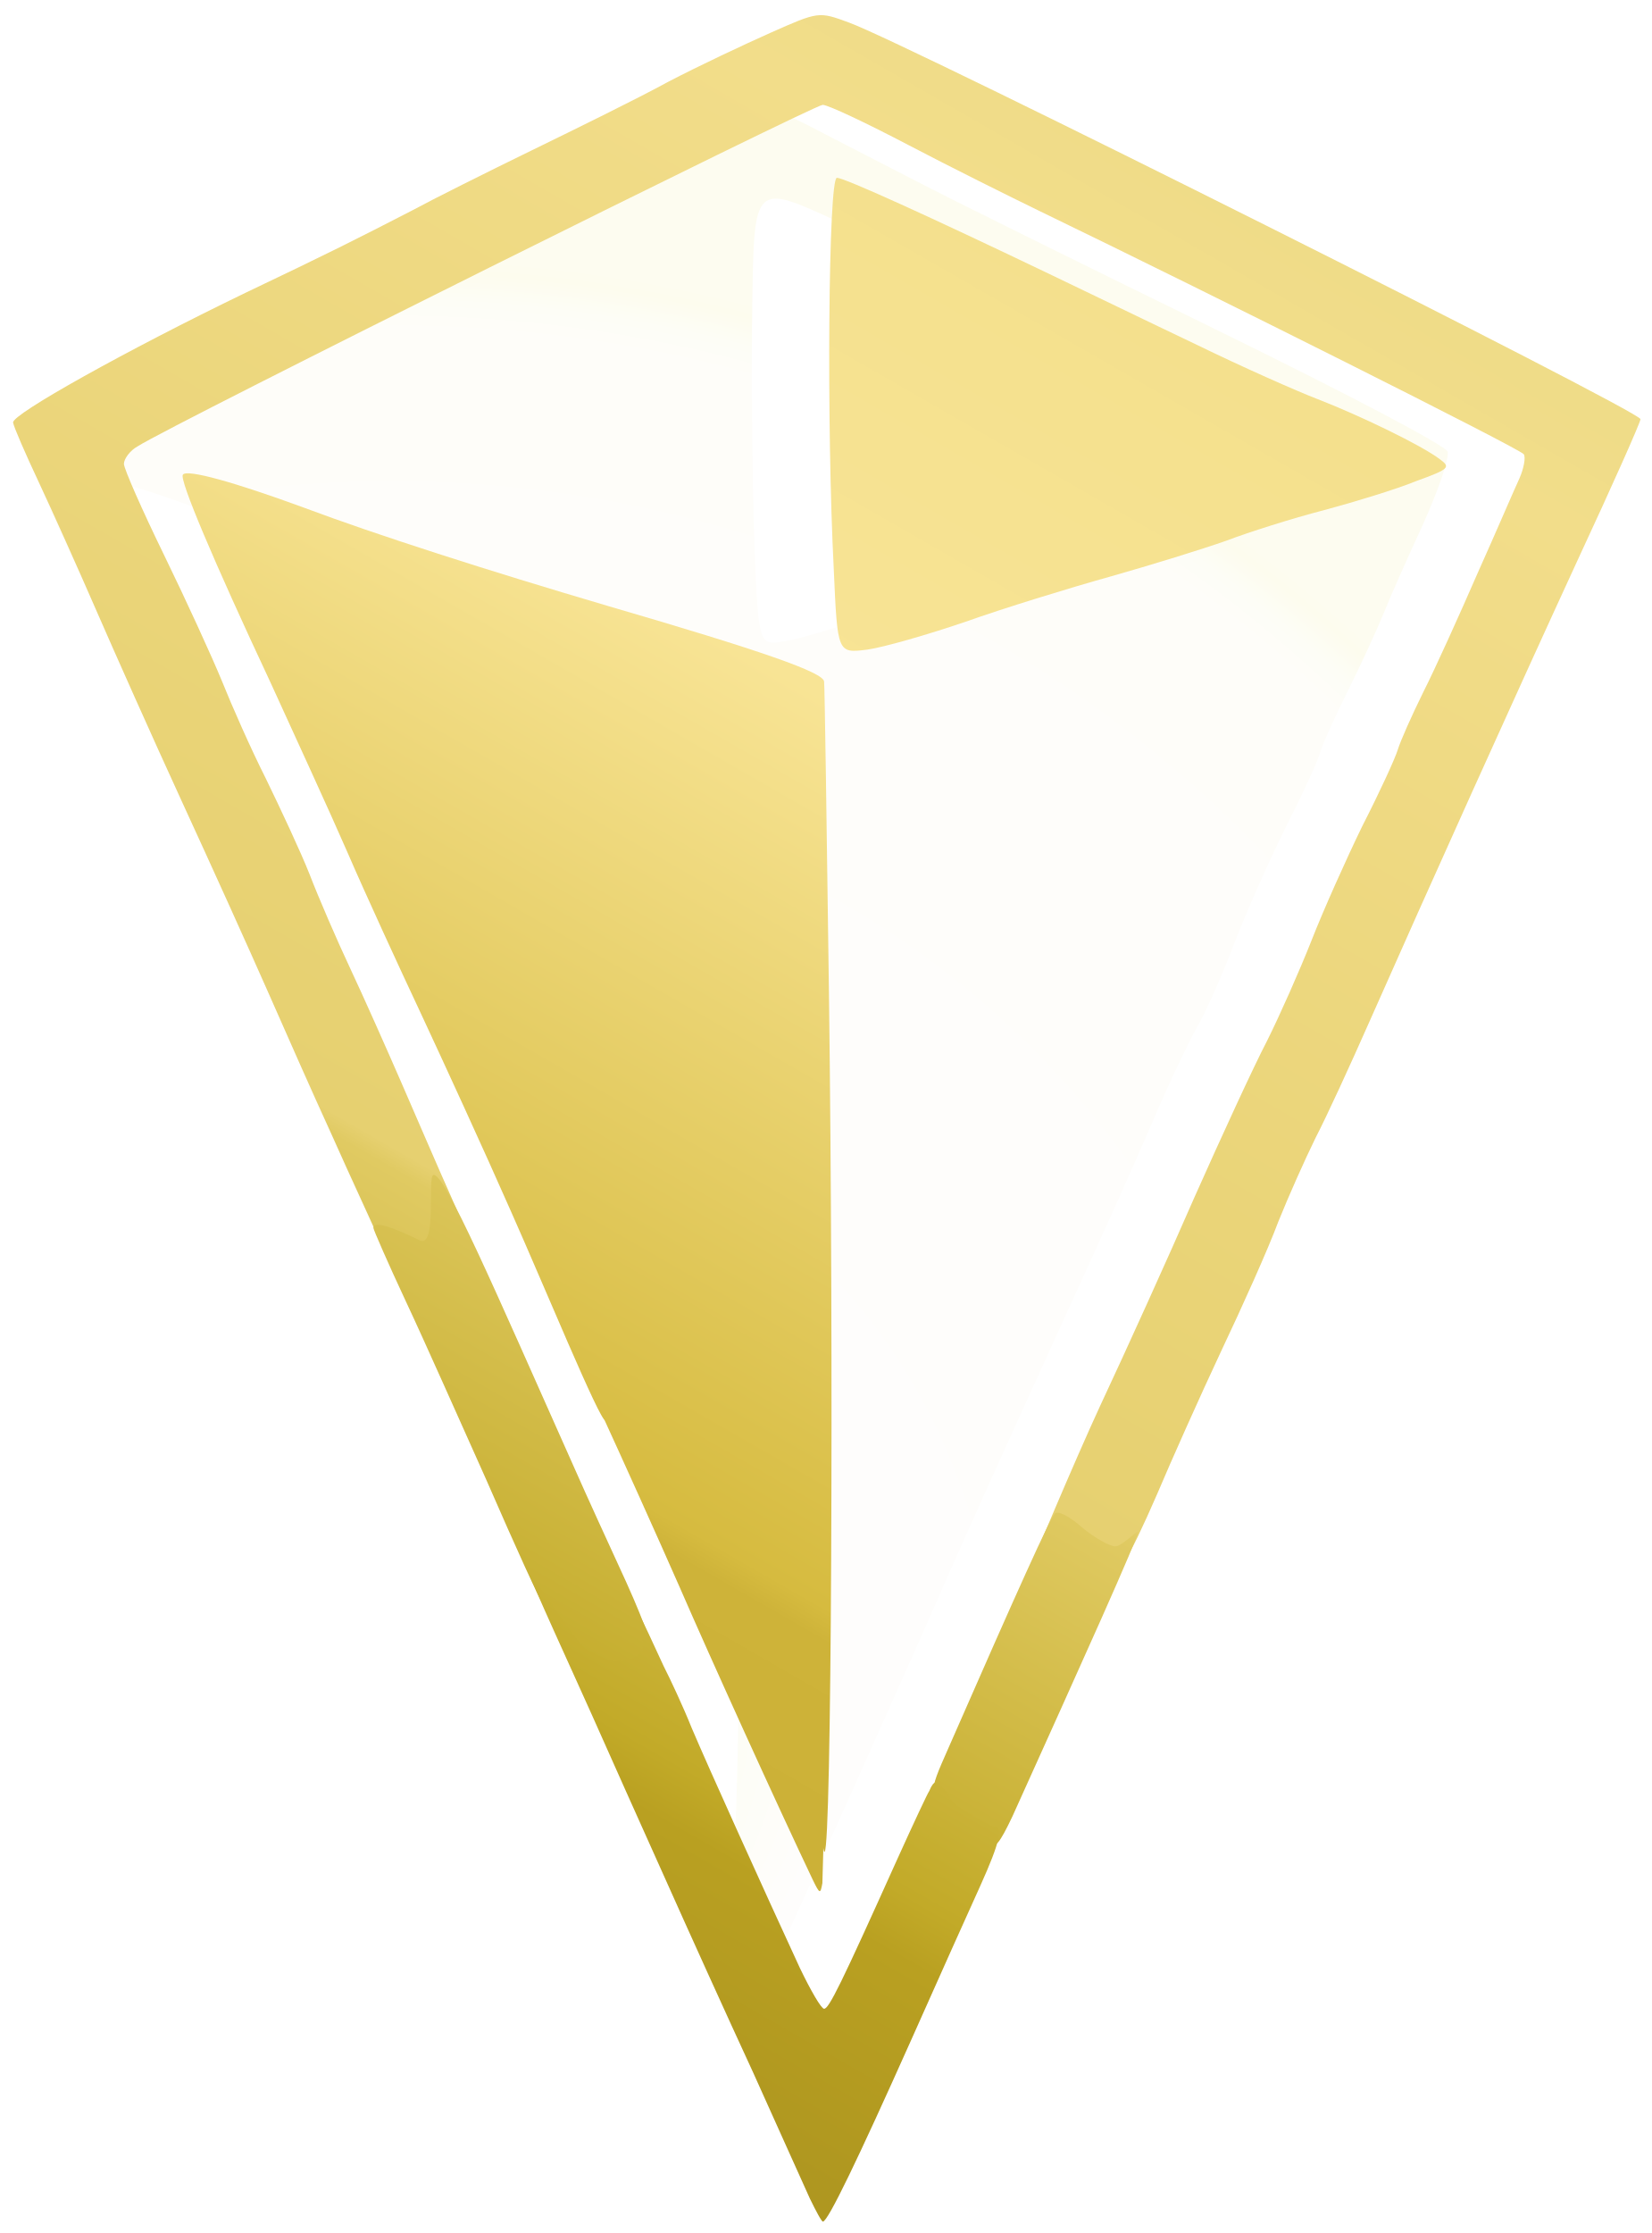
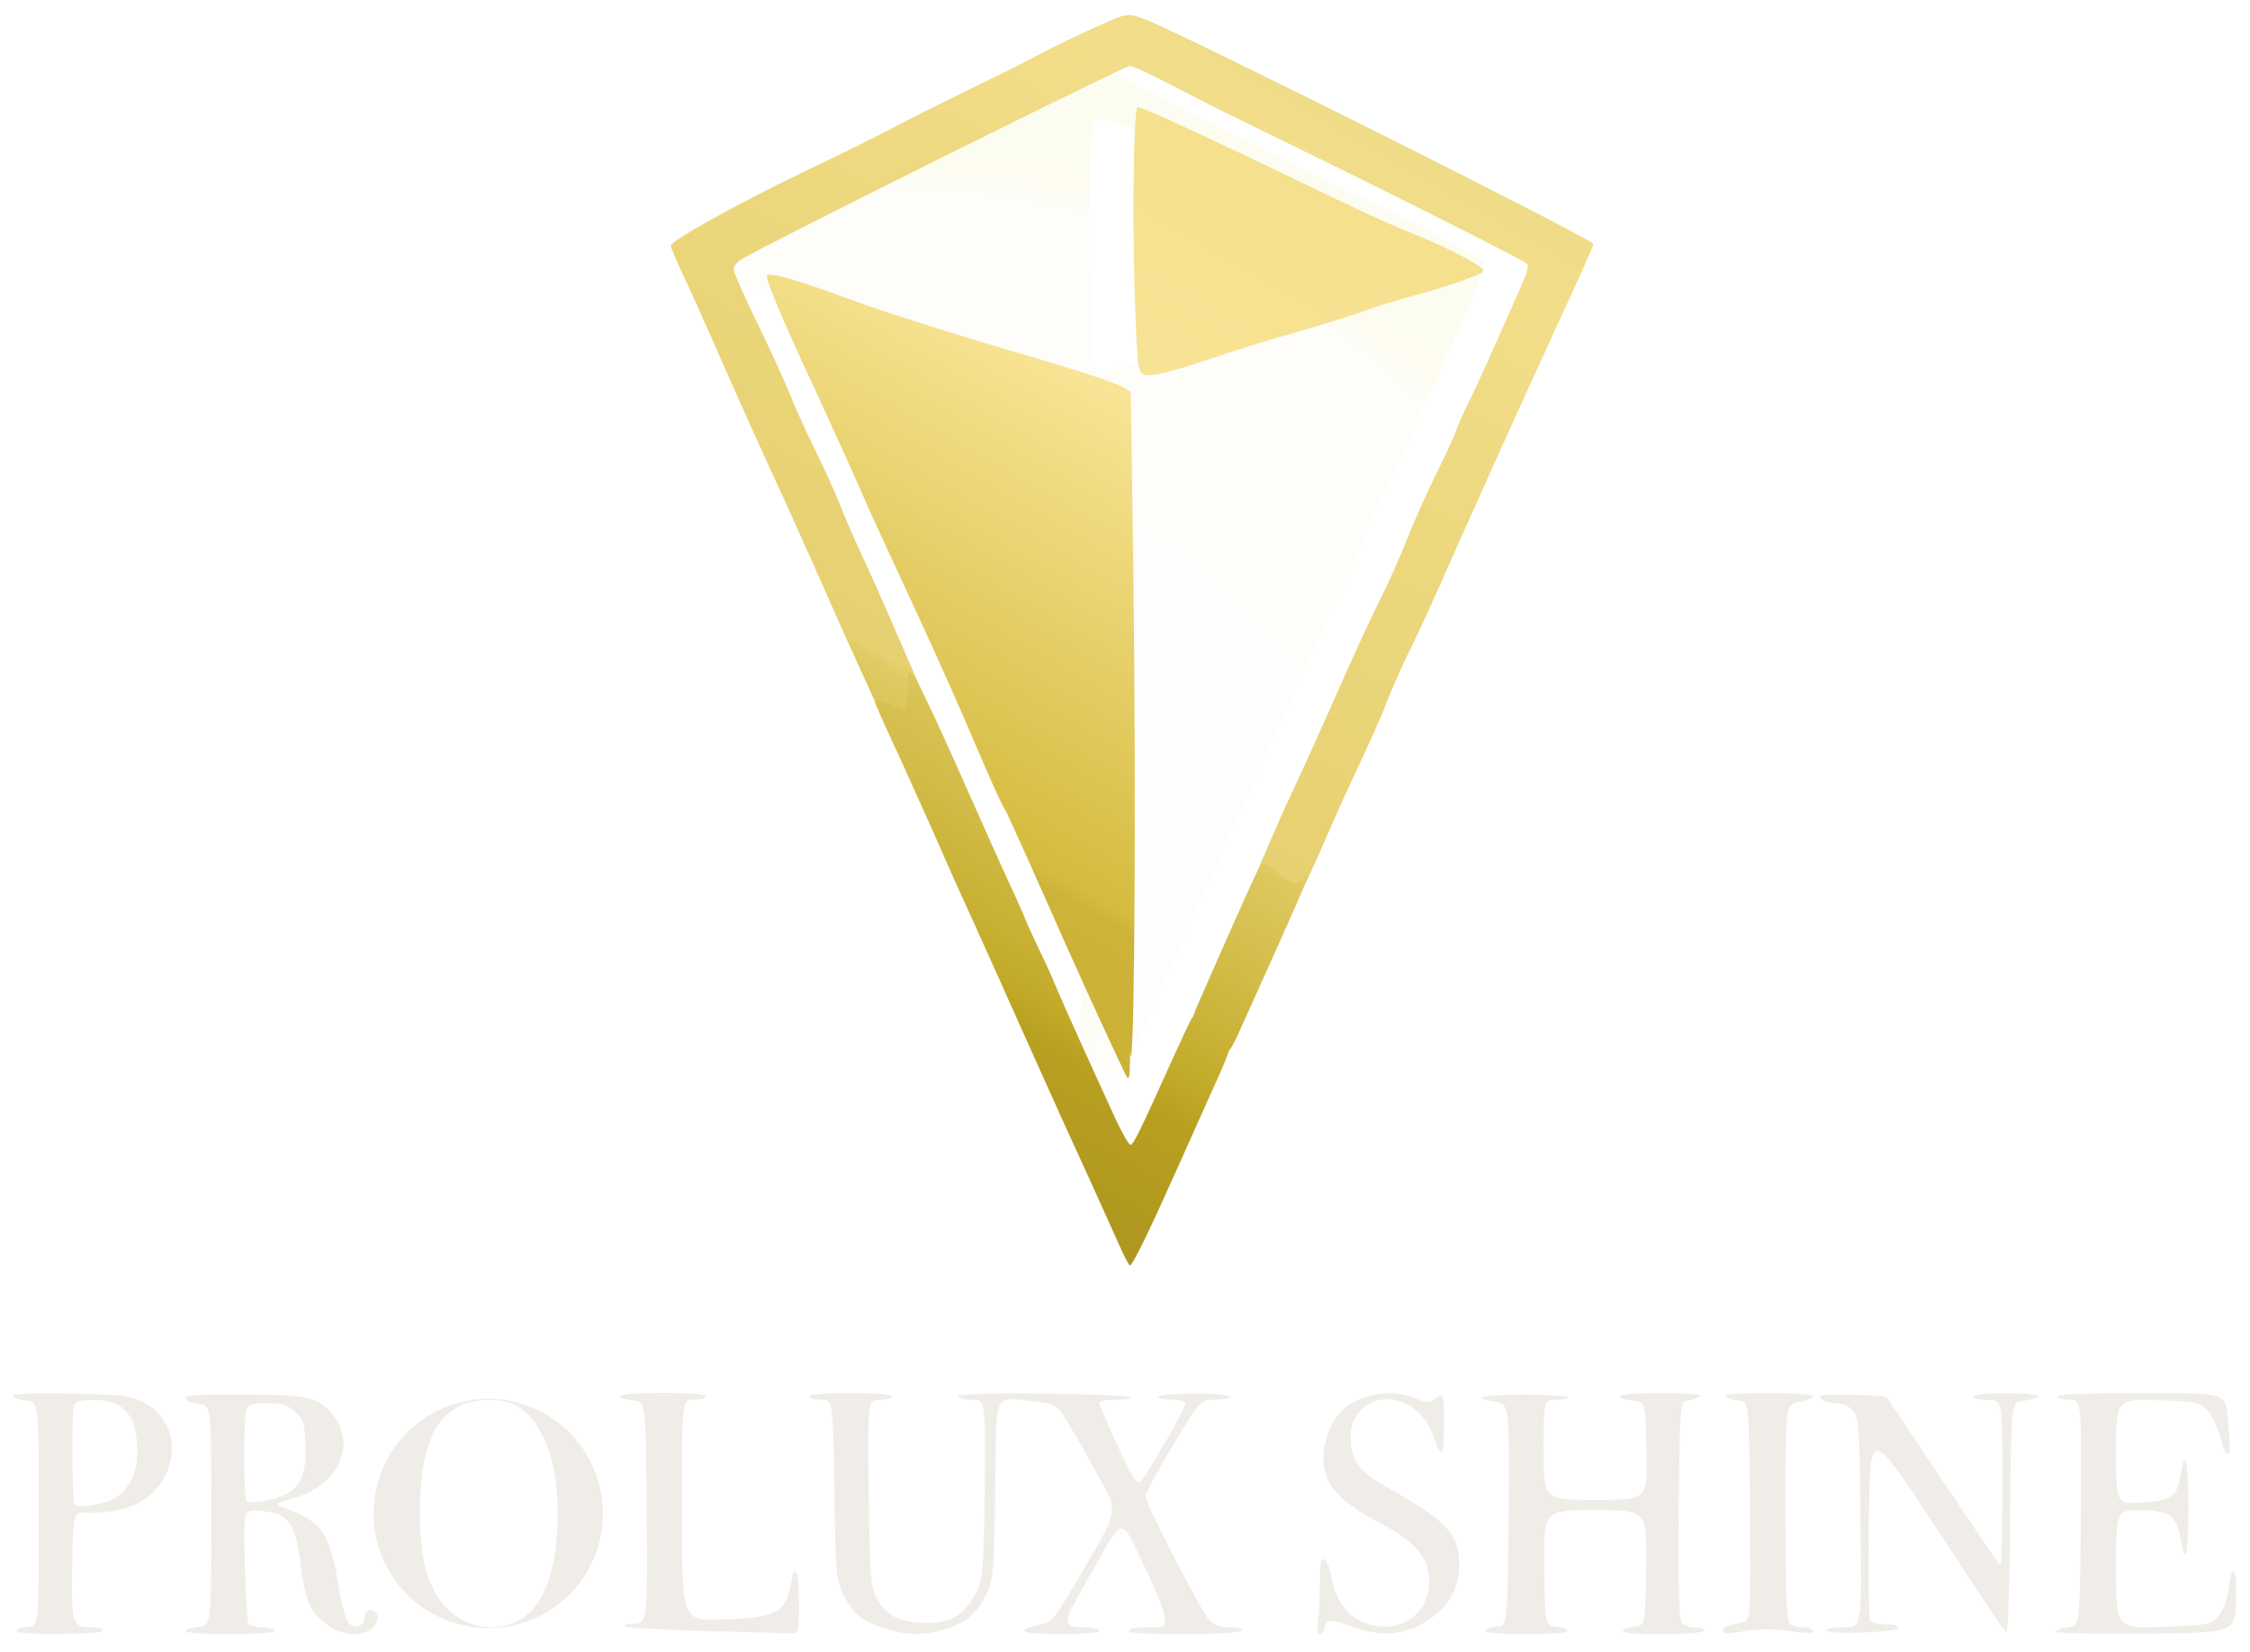
- <svg xmlns="http://www.w3.org/2000/svg" version="1.0" id="Layer_1" viewBox="406.9 29.4 579.9 783.7" xml:space="preserve">
+ <svg xmlns="http://www.w3.org/2000/svg" version="1.0" id="Layer_1" viewBox="-3.8 25.4 1393.1 1022.9" xml:space="preserve">
  <style type="text/css">
	.st0{fill:#FDFCF7;}
	.st1{fill:url(#SVGID_1_);}
	.st2{fill:url(#SVGID_00000072260000359841316440000000086335074002552501_);}
	.st3{fill:url(#SVGID_00000177464621674592823920000013019901056619517848_);}
	.st4{fill:url(#SVGID_00000176750437426105328110000017052752061297467815_);}
	.st5{fill:url(#SVGID_00000059286127925121226550000010734834657263999618_);}
	.st6{fill:url(#SVGID_00000121981984631105539330000004903329516952889766_);}
	.st7{fill:url(#SVGID_00000096030669529274879800000010459660984157003661_);}
	.st8{fill:url(#SVGID_00000042723313704451974960000001973108109769107073_);}
- 	.st9{fill:#1C1C1B;}
+ 	.st9{fill:#F0EDE8;}
</style>
  <g>
    <radialGradient id="SVGID_1_" cx="208.922" cy="813.67" r="180.92" gradientTransform="matrix(2.8346 0 0 -2.8346 -47.7008 2928.598)" gradientUnits="userSpaceOnUse">
      <stop offset="0.12" style="stop-color:#FDFCE6" />
      <stop offset="0.22" style="stop-color:#FCFAE7" />
      <stop offset="0.23" style="stop-color:#FDFDF5" />
      <stop offset="0.31" style="stop-color:#FEFDFC" />
      <stop offset="0.93" style="stop-color:#FEFDF9" />
      <stop offset="0.95" style="stop-color:#FDFDF6" />
      <stop offset="0.97" style="stop-color:#FDFCEE" />
      <stop offset="0.98" style="stop-color:#FDFCF0" />
      <stop offset="1" style="stop-color:#FDFCF0" />
    </radialGradient>
    <path class="st1" d="M656,721.9c-12.6-26.9-34.6-75.8-34.6-76.4s-8.3-19-18.4-41c-10-22-21.6-47.4-25.4-56.1   c-3.8-8.8-14.7-32.9-24.1-53.4c-9.4-20.5-21.3-47-26.7-58.7c-5.3-11.7-11.7-26-14.1-32c-2.1-5.8-8.3-19.9-13.7-31   S487,346.4,483.8,338c-3.2-8.1-10.2-23.3-15.4-33.7c-5.1-10.2-12-25.6-15.4-34.2c-3.4-8.3-12.6-28.4-20.3-44.2   c-7.7-15.8-14.1-31.2-14.1-34.2c0-3.2,1.9-6.6,4.9-8.3c15.6-10,238-119.8,242.3-119.8c3,0,14.1,4.5,24.8,9.8   c10.7,5.6,28.2,14.5,38.6,19.9c10.7,5.6,56.4,28.2,101.8,50.4c51.9,25.4,83.3,42.1,84.1,44.2c0.6,2.3-3,12.8-8.5,25.2   c-5.3,11.5-11.7,25.8-13.9,31.4c-2.3,5.6-7.9,17.9-12.6,27.3c-4.7,9.4-9.2,19.4-10,22.4c-0.9,3-6.4,14.9-12.4,26.7   c-5.8,11.7-13.9,30.1-17.9,40.6c-4.1,10.7-10,24.1-13.5,29.9c-3.2,6-9.8,19.9-14.5,31c-4.7,11.1-17.9,40.6-29.2,65.1   c-11.3,24.8-29.7,65.1-40.6,89.7c-20.7,47.2-53.6,120.2-64.9,144.7c-4.7,9.8-7.9,14.3-10.5,14.3C663.9,736.2,660.7,731.7,656,721.9   L656,721.9z M666.7,581c0.2-51.4,0-140-0.9-197s-1.7-106.1-1.7-109.1c0-7.7-6.8-10.5-75.8-30.7c-42.7-12.6-81.1-25-108.9-35.2   c-20.9-7.9-35.2-12-35.2-10c0,2.1,13.2,32.2,29.9,67.7c9.6,20.5,22.2,48.5,28.2,61.9c6,13.5,17.1,38,24.8,54.4   c15.2,32.4,52.5,115.1,86.7,192.1c43.1,96.9,48.9,108.7,50.6,104C665.4,676.4,666.3,632.4,666.7,581L666.7,581z M715.2,244.7   c13.2-4.7,33.1-10.9,43.8-13.7c10.7-3,32.4-9.4,48.2-14.7c15.8-5.1,38.6-12.4,50.8-16c12.4-3.6,21.3-7.5,20.7-8.8   c-1.9-2.8-24.8-14.3-41-20.3c-12-4.5-41.8-18.4-89.2-41.6c-9.4-4.5-30.5-14.5-47-22.2c-29.9-13.9-29.9-13.9-30.5,28.4   c-0.4,23.1,0,59.6,0.6,81.1c1.5,39.1,1.5,39.1,10.5,37.6C686.8,253.9,701.7,249.4,715.2,244.7z" />
  </g>
  <g>
    <linearGradient id="SVGID_00000021832643268624641600000004012229103790398896_" gradientUnits="userSpaceOnUse" x1="195.979" y1="832.167" x2="287.846" y2="992.145" gradientTransform="matrix(2.8346 0 0 -2.8346 -47.7008 2928.598)">
      <stop offset="0" style="stop-color:#CCB137" />
      <stop offset="0.12" style="stop-color:#CEB339" />
      <stop offset="0.14" style="stop-color:#D6BB3F" />
      <stop offset="0.67" style="stop-color:#F8E495" />
      <stop offset="1" style="stop-color:#F4E08D" />
    </linearGradient>
    <path style="fill:url(#SVGID_00000021832643268624641600000004012229103790398896_);" d="M693.4,593c-0.6-48.5-1.9-89.7-2.8-91.8   c-0.6-1.9-4.5-4.7-8.1-6.2c-3.8-1.5-8.3-3.8-10.2-5.6c-1.7-1.5-7.7-4.1-13.2-5.8c-8.8-2.6-10.7-2.6-17.9,0.9   c-4.5,1.9-13.5,4.7-19.9,6c-6.4,1.1-0.4,37-1.9,37.4c-1.9,0.4-21.6-47.5-33.1-73.3c-9.6-21.8-23.9-52.9-31.6-69.4   c-7.7-16.4-19.4-41.8-25.8-56.6c-6.4-14.7-18.8-41.6-27.1-59.8c-20.1-42.9-32-71.1-30.7-72.8c1.3-2.1,18.6,2.8,42.3,11.5   c25.6,9.6,64.9,22.2,107,34.6c54.2,15.8,75.6,23.3,75.8,26.5c0.2,0.6,0.9,49.7,1.7,109.1c1.7,129.8,0.9,299.3-1.5,301.6   C695.1,680.6,693.8,641.5,693.4,593L693.4,593z" />
    <linearGradient id="SVGID_00000152261062763622292340000016212470713755007381_" gradientUnits="userSpaceOnUse" x1="172.187" y1="798.064" x2="293.625" y2="1009.107" gradientTransform="matrix(2.8346 0 0 -2.8346 -47.7008 2928.598)">
      <stop offset="0" style="stop-color:#AF9720" />
      <stop offset="0.12" style="stop-color:#B9A021" />
      <stop offset="0.15" style="stop-color:#C2AA28" />
      <stop offset="0.36" style="stop-color:#E0CA62" />
      <stop offset="0.37" style="stop-color:#E6D070" />
      <stop offset="0.94" style="stop-color:#F2DD8A" />
      <stop offset="1" style="stop-color:#EFDC88" />
    </linearGradient>
    <path style="fill:url(#SVGID_00000152261062763622292340000016212470713755007381_);" d="M795.4,574c-6-1.7-27.8,11.5-27.8,8.3   c0-0.9,16.7-40.5,25.6-59.7c9-19.2,23.9-52.1,33.1-73.2c9.4-21.1,20.7-45.7,25.4-54.7c4.5-9,11.5-24.8,15.6-35.2   c4.1-10.5,12.2-28.6,17.9-40.3c6-11.7,11.5-23.7,12.4-26.7c0.9-3,4.9-12,9-20.3c4.1-8.1,12.6-26.9,19-41.6   c6.6-14.7,13-29.7,14.7-33.3c1.5-3.4,2.3-7.5,1.5-8.5c-1.3-1.9-109.5-56.1-170.1-85.4c-10.5-5.1-31.2-15.4-45.9-23.1   c-14.7-7.7-28.2-14.1-30.1-14.1c-3,0-228.8,112.3-240.4,119.8c-2.8,1.5-4.9,4.5-4.9,6.2c0,1.7,6.4,16.2,14.1,32   c7.7,15.8,16.9,35.9,20.3,44.2c3.4,8.5,10.2,23.9,15.4,34.2c5.1,10.5,12.2,25.6,15.4,33.7c3.2,8.3,9.6,23.1,14.3,33.1   c4.7,10,12.6,27.8,17.7,39.5c5.1,11.7,13,30.1,17.7,40.6c4.7,10.7,8.1,19.9,7.5,20.9c-3,4.9-27,9.6-29.1,2.4   c-0.6-2.1-14.7-32.3-20.6-45.7c-6.2-13.5-16.2-36.1-22.4-50.2S481,333,470.7,310.6c-10.2-22.2-23.7-52.5-30.1-67.2   c-6.4-14.7-15.4-34.8-20.1-44.8c-4.7-10-8.8-19.4-9-20.9c-0.6-2.8,39.9-25.4,81.5-45.5c29.2-13.9,39.3-19,58.7-29   c7-3.8,25.8-13.2,41.6-20.9s37.6-18.4,48-24.1c10.7-5.6,26.9-13.2,36.1-17.3c16.9-7.5,16.9-7.5,27.5-3.6   c20.3,7.3,277.9,136.4,277.9,139.2c0,1.1-9.8,23.1-21.8,48.9c-22.8,49.5-52.7,115.9-73.2,162.2c-6.8,15.4-15.2,33.7-19,41   c-3.6,7.3-9.6,20.7-13.2,29.7c-3.4,9.2-12.6,29.7-20.1,45.5c-7.5,16-17.5,38.4-22.4,50c-4.9,11.3-9.6,21.1-10.5,21.6   C802.2,575.5,798.8,575.1,795.4,574L795.4,574z" />
    <linearGradient id="SVGID_00000042714456875572440150000016255511722506972820_" gradientUnits="userSpaceOnUse" x1="210.411" y1="823.88" x2="302.278" y2="983.857" gradientTransform="matrix(2.8346 0 0 -2.8346 -47.7008 2928.598)">
      <stop offset="0" style="stop-color:#CCB137" />
      <stop offset="0.12" style="stop-color:#CEB339" />
      <stop offset="0.14" style="stop-color:#D6BB3F" />
      <stop offset="0.67" style="stop-color:#F8E495" />
      <stop offset="1" style="stop-color:#F4E08D" />
    </linearGradient>
    <path style="fill:url(#SVGID_00000042714456875572440150000016255511722506972820_);" d="M699.6,229.3   c-2.6-50.6-1.9-137.5,1.1-137.5c2.6,0,32.7,13.7,73.2,33.1c13,6.2,36.7,17.7,52.9,25.4c16.2,7.9,35.4,16.4,42.7,19.2   c14.5,5.6,36.5,16.2,42.9,21.1c3.8,2.8,3.4,3.4-8.5,7.7c-6.8,2.8-21.6,7.3-32.4,10.2c-10.9,2.8-26.3,7.7-34.2,10.7   c-7.9,2.8-26.3,8.5-40.8,12.6c-14.7,4.1-37.4,11.1-50.6,15.8c-13.2,4.5-28.8,9-34.6,9.8C700.9,258.7,700.9,258.7,699.6,229.3   L699.6,229.3z" />
  </g>
  <g>
    <linearGradient id="SVGID_00000108279012768970991410000003325413055293422744_" gradientUnits="userSpaceOnUse" x1="237.155" y1="808.521" x2="329.023" y2="968.499" gradientTransform="matrix(2.8346 0 0 -2.8346 -47.7008 2928.598)">
      <stop offset="0" style="stop-color:#CCB137" />
      <stop offset="0.12" style="stop-color:#CEB339" />
      <stop offset="0.14" style="stop-color:#D6BB3F" />
      <stop offset="0.67" style="stop-color:#F8E495" />
      <stop offset="1" style="stop-color:#F4E08D" />
    </linearGradient>
    <path style="fill:url(#SVGID_00000108279012768970991410000003325413055293422744_);" d="M692.3,689.3   c-12.6-26.5-35.7-77.3-47-103.3c-7.7-17.5-20.1-45-27.5-61.1c-7.5-16-13.7-30.1-13.7-31.4c0-2.1,15.8-6.8,22.6-6.8   c2.1,0,7.9-1.9,12.8-4.5c8.8-4.1,9.6-4.1,20.9-0.9c6.6,1.9,12.4,4.5,13.2,5.6c0.6,1.1,4.9,3.6,9.4,5.3c4.5,1.9,9,4.9,9.6,6.8   c1.7,3.8,4.9,139.9,3,191.3C694.9,694.2,694.7,694.2,692.3,689.3L692.3,689.3z" />
    <linearGradient id="SVGID_00000100347240542153133020000004558923683833560726_" gradientUnits="userSpaceOnUse" x1="252.413" y1="754.063" x2="379.163" y2="974.337" gradientTransform="matrix(2.8346 0 0 -2.8346 -47.7008 2928.598)">
      <stop offset="0" style="stop-color:#AF9720" />
      <stop offset="0.12" style="stop-color:#B9A021" />
      <stop offset="0.15" style="stop-color:#C2AA28" />
      <stop offset="0.36" style="stop-color:#E0CA62" />
      <stop offset="0.37" style="stop-color:#E6D070" />
      <stop offset="0.94" style="stop-color:#F2DD8A" />
      <stop offset="1" style="stop-color:#EFDC88" />
    </linearGradient>
    <path style="fill:url(#SVGID_00000100347240542153133020000004558923683833560726_);" d="M755.7,674.6c0-1.1-0.9-2.1-1.9-2.1   c-1.3,0-6.4-3-11.7-6.4c-9.6-6.6-9.6-6.6-2.3-23.1c24.8-56.6,35.7-80.7,37.4-82.4c1.1-1.1,5.1,0.9,9.6,4.9   c4.3,3.6,9.6,6.6,11.7,6.6c2.3,0,7.9-6,7.9-5.1c0,2.3-19.7,45.9-44,99.7C757.8,676.5,755.7,678.9,755.7,674.6L755.7,674.6z" />
    <linearGradient id="SVGID_00000114034611272709121740000000234972840162867634_" gradientUnits="userSpaceOnUse" x1="189.672" y1="785.287" x2="329.374" y2="1028.069" gradientTransform="matrix(2.8346 0 0 -2.8346 -47.7008 2928.598)">
      <stop offset="0" style="stop-color:#AF9720" />
      <stop offset="0.12" style="stop-color:#B9A021" />
      <stop offset="0.15" style="stop-color:#C2AA28" />
      <stop offset="0.36" style="stop-color:#E0CA62" />
      <stop offset="0.37" style="stop-color:#E6D070" />
      <stop offset="0.94" style="stop-color:#F2DD8A" />
      <stop offset="1" style="stop-color:#EFDC88" />
    </linearGradient>
    <path style="fill:url(#SVGID_00000114034611272709121740000000234972840162867634_);" d="M611.2,610.8   c-7.9-4.9-11.3-11.1-33.7-62.3c-9.2-20.5-21.6-48.5-28-62.1c-6.4-13.7-11.5-25.4-11.5-26c0-2.3,4.7-1.3,16.2,4.3   c6.2,3,2.7-22.2,4.8-22.9c3.8-1.3,21.2,39.3,49,101.6c4.7,10.7,13.2,29.2,18.8,41.4c7.5,16.7,9.4,23.1,7.9,25.6   C631.5,615.5,619.1,615.7,611.2,610.8L611.2,610.8z" />
  </g>
  <g>
    <linearGradient id="SVGID_00000063593565894513305410000008692476817627927191_" gradientUnits="userSpaceOnUse" x1="233.315" y1="768.722" x2="354.889" y2="980" gradientTransform="matrix(2.8346 0 0 -2.8346 -47.7008 2928.598)">
      <stop offset="0" style="stop-color:#AF9720" />
      <stop offset="0.12" style="stop-color:#B9A021" />
      <stop offset="0.15" style="stop-color:#C2AA28" />
      <stop offset="0.36" style="stop-color:#E0CA62" />
      <stop offset="0.37" style="stop-color:#E6D070" />
      <stop offset="0.94" style="stop-color:#F2DD8A" />
      <stop offset="1" style="stop-color:#EFDC88" />
    </linearGradient>
    <path style="fill:url(#SVGID_00000063593565894513305410000008692476817627927191_);" d="M691.2,801c-1.9-4.3-10.9-24.1-19.9-44.2   c-9.2-19.9-23.1-50.6-31-68.3c-7.9-17.5-19.4-43.3-25.6-57.2c-6.2-13.9-22.2-48.6-21.8-49.3c0.6-0.6,16.1,23.9,19.9,26.2   c8.8,5.3,14.1,5.6,19.2,1.1c3.4-3.2-10.1-34.3,7.9,4.9c2.3,4.5,6.8,14.1,9.8,21.6c5.8,13.7,25.8,57.9,38,84.3   c3.8,7.9,7.5,14.3,8.5,14.3c1.7,0,5.8-8.3,25.6-52.3c5.8-12.8,10.9-23.7,11.3-24.1c3.4-8.3,5.3,2.1,10.7,5.8   c5.3,3.6,10.7,6.6,12,6.6c3.4,0,2.1,5.6-4.7,20.7c-3.6,7.9-14.5,32.2-24.3,54.2c-19,42.5-29.2,63.6-31,63.8   C695.3,809.1,693.4,805.5,691.2,801L691.2,801z" />
  </g>
  <g>
- </g>
+     <path class="st9" d="M6.4,1035.6c0-1.3,3.2-2.3,7-2.8c6.8-0.6,6.8-0.6,6.8-70c0-69.4,0-69.4-7.9-70c-4.5-0.4-8.1-1.7-8.1-2.8   c0-1.5,12.4-2.1,35.9-1.5c30.5,0.6,36.9,1.3,44.2,4.9c30.5,15.4,21.1,59.8-14.3,67c-6.2,1.3-15.2,2.1-19.9,1.9   c-8.5-0.6-8.5-0.6-9.2,32.2c-0.6,36.3,0,38.6,11.5,38.6c4.1,0,7.3,1.1,7.3,2.1c0,1.3-10.2,2.1-26.7,2.1   C17.9,1037.5,6.4,1036.7,6.4,1035.6L6.4,1035.6z M67.7,953c9-5.8,13.5-15.8,13.5-29.2c0-21.6-8.3-31.4-27.1-31.4   c-8.8,0-11.3,0.9-12.2,3.8c-1.3,4.9-1.1,58.7,0.4,61.1C43.8,959.8,61.9,957,67.7,953L67.7,953z" />
+     <path class="st9" d="M111,1035.6c0-1.3,3.6-2.3,8.1-2.8c7.9-0.6,7.9-0.6,7.9-69s0-68.3-7.9-69c-4.7-0.4-8.1-1.9-8.1-3.4   c0-1.9,9-2.6,36.9-2.3c39.9,0,45.5,1.5,54.7,13c14.5,18.6,2.8,43.3-24.8,51.2c-12.2,3.4-12.2,3.4-2.6,7c20.7,8.1,25.4,15.4,30.5,47   c1.9,11.1,4.7,21.6,6.4,23.3c4.1,4.1,9.8,1.7,9.8-3.8c0-5.1,6-5.8,7.9-1.1c0.6,1.9-0.6,5.3-2.6,7.5c-5.3,5.8-17.7,5.6-26.7-0.4   c-12.2-8.5-14.9-14.3-18.1-38c-3.4-26.9-7.3-32-24.6-33.7c-10.9-1.1-10.9-1.1-10,33.1c0.4,18.8,1.5,35.2,2.3,36.7   c0.9,1.3,4.9,2.3,9,2.3s7.3,1.1,7.3,2.1c0,1.3-10.7,2.1-27.8,2.1C123,1037.5,111,1036.7,111,1035.6L111,1035.6z M173.3,950.8   c9.4-4.9,13-14.1,12-31.4c-0.6-13-1.5-15.4-6.6-19.9c-4.7-4.1-8.5-5.1-17.3-5.1c-10,0-11.5,0.6-12.8,4.9   c-1.7,6.6-1.5,53.8,0.2,55.7C150.9,957.2,166.1,954.5,173.3,950.8L173.3,950.8z" />
+     <path class="st9" d="M369.5,962.8c0,39.3-31.8,70.9-70.9,70.9c-39.3,0-71.1-31.6-71.1-70.9s31.8-71.1,71.1-71.1   C337.7,891.7,369.5,923.5,369.5,962.8z M313.2,1030.9c16.9-6.4,26.3-25.6,28-58.3c1.3-26.3-2.1-46.1-10.5-60.8   c-8.1-14.1-16.7-19.4-31.4-19.4c-29.7,0-43.1,21.8-43.1,69.4c0,26.7,3.6,42.3,12.6,54.9C278.6,1030.7,297.6,1036.9,313.2,1030.9   L313.2,1030.9z" />
+     <path class="st9" d="M434,1035.6c-27.1-0.9-50.2-2.1-51-3c-0.9-0.9,0.9-1.5,3.6-1.5c10.7,0,10.5,1.1,10-70.7   c-0.6-67-0.6-67-8.5-67.7c-4.5-0.4-8.1-1.5-8.1-2.8c0-1.1,11.5-1.9,26.7-1.9c16.4,0,26.7,0.9,26.7,2.1s-3.4,2.1-7.5,2.1   c-7.5,0-7.5,0-7.5,68.5s0,68.5,25.2,67.7c30.1-1.1,37.6-4.1,40.8-16.2c1.3-4.3,2.3-9.2,2.3-10.5c0-1.5,1.1-2.8,2.1-2.8   c1.3,0,2.1,7.9,2.1,19.2c0,17.1-0.4,19.2-3.6,18.8C485.2,1036.9,461.3,1036.2,434,1035.6L434,1035.6z" />
+     <path class="st9" d="M542.7,1033.5c-13.9-4.7-19-9.4-24.8-21.6c-4.1-8.8-4.5-14.1-5.1-64.5c-0.9-55.1-0.9-55.1-8.1-55.1   c-4.1,0-7.3-0.9-7.3-2.1s10-2.1,25.6-2.1c15.6,0,25.6,0.9,25.6,2.1s-3.4,2.1-7.7,2.1c-7.5,0-7.5,0-6.8,57.2   c0.6,50.2,1.1,57.9,4.5,64.9c5.3,10.5,12.4,14.7,26.9,16c17.1,1.5,27.8-4.1,34.6-17.9c4.9-9.8,5.1-12.6,5.8-65.1   c0.6-55.1,0.6-55.1-7.9-55.1c-4.9,0-8.8-1.1-8.8-2.1c0-1.5,18.1-2.1,54.2-1.7c29.9,0.4,53.8,1.3,53.2,2.3   c-0.4,0.9-5.1,1.5-10.5,1.5c-5.1,0-9.4,0.9-9.4,1.9c0,1.1,5.3,13.2,11.7,27.1c12,25.2,12,25.2,16.9,17.7   c8.3-12.6,24.8-41.6,24.8-44.2c0-1.5-3.4-2.6-8.5-2.6c-4.7,0-8.5-0.9-8.5-1.7c0-1.1,10-1.9,22.4-2.1c12.4,0,22.4,0.9,22.4,1.9   c0,1.1-4.1,1.9-9.2,1.9c-9.2,0-9.2,0-26.3,28.4c-9.2,15.4-16.9,29.7-16.9,31.4c0,4.7,34.8,72.2,39.7,77.1c2.6,2.6,7,4.1,12.8,4.1   c5.1,0,8.1,0.9,7.3,2.1s-15.4,2.1-36.5,2.1c-23.1,0-34.8-0.6-33.9-2.1c0.6-1.1,6-2.1,12-2.1c10,0,10.5-0.2,10.5-5.8   c0-3.4-5.8-17.9-13-32.7c-15.2-31.2-11.5-32-34.8,8.8c-16.2,28.2-16.2,29.7-0.6,29.7c4.3,0,7.9,1.1,7.9,2.1c0,1.3-9.2,2.1-23.5,2.1   c-24.6,0-29.9-2.1-14.3-5.6c9-1.9,9.2-2.3,29-36.1c19.9-34.2,19.9-34.2,10.9-51.2c-5.1-9.4-13.5-24.3-18.8-33.3   c-9.4-16.2-9.4-16.2-22.4-17.7c-27.3-2.8-24.6-8.8-25.4,53.6c-0.6,47.4-1.3,56.4-4.5,63.6c-5.6,12.6-13.9,20.1-25.8,23.5   C568.1,1038.6,556.5,1038.2,542.7,1033.5L542.7,1033.5z" />
+     <path class="st9" d="M812.1,1030.9c0.6-3.6,1.3-14.3,1.3-23.7c0-12.6,0.6-16.9,2.6-16.2c1.5,0.6,3.4,4.9,4.3,9.8   c3.2,18.6,12.8,29.2,28.4,31.6c19.9,3,35-12.4,32-32.4c-1.7-11.7-9.8-20.5-27.8-30.1c-28.6-15.2-37.4-25.2-37.4-42.3   c0-8.5,4.7-21.3,10.2-27.3c10.2-11.3,31.4-15.4,46.8-9c6.8,3,8.3,3,12.8,0c4.9-3.2,4.9-3.2,4.9,16.4c0,20.9-1.3,21.8-7.3,5.3   c-7.5-20.3-31.4-27.8-44.2-14.1c-4.9,5.3-6.2,8.5-6.2,16.7c0,13.7,5.3,21.3,21.1,30.1c39.1,22,46.1,29.5,46.1,49.3   c-0.2,15.2-7.3,26.9-21.6,35.2c-13.2,7.9-26.3,8.8-42.9,3.2c-16.4-5.6-17.1-5.6-18.8-0.2C814.4,1040.3,810.6,1038.4,812.1,1030.9   L812.1,1030.9z" />
+     <path class="st9" d="M915.8,1035.6c0-1.3,3.2-2.3,7-2.8c6.8-0.6,6.8-0.6,7.5-69.2c0.4-68.5,0.4-68.5-8.1-70   c-16.4-2.6-8.3-4.5,18.1-4.5c14.7,0,26.7,0.6,26.7,1.7c0,0.9-3.4,1.5-7.5,1.5c-7.5,0-7.5,0-7.5,31c0,31,0,31,32,31   c32.2,0,32.2,0,31.6-30.3c-0.6-30.5-0.6-30.5-8.5-31.2c-4.5-0.4-8.1-1.5-8.1-2.8c0-1.1,11.3-1.9,26-1.9c15.8,0,25.2,0.9,24.1,1.9   c-1.3,1.1-4.5,2.3-7.5,2.8c-5.3,0.6-5.3,0.6-6,67.7c-0.4,47.6,0.2,67.9,1.9,69.8c1.3,1.7,5.3,3,8.8,3c3.6,0,5.8,0.9,4.9,2.1   c-1.7,2.8-50.2,2.8-50.2,0.2c0-1.3,3.2-2.3,7-2.8c6.8-0.6,6.8-0.6,7.5-36.3c0.4-35.9,0.4-35.9-31.6-35.9s-32,0-31.6,35.9   c0.6,35.7,0.6,35.7,7.7,36.3c3.6,0.4,6.8,1.5,6.8,2.8c0,1.1-11.1,1.9-25.6,1.9S915.8,1036.6,915.8,1035.6L915.8,1035.6z" />
+     <path class="st9" d="M1063.1,1035.6c0-2.6,1.5-3.2,11.3-5.3c5.8-1.3,5.8-1.3,5.3-69.2c-0.6-67.7-0.6-67.7-7-68.3   c-3.4-0.4-7.3-1.7-8.5-2.8c-1.1-1.1,9-1.9,26.3-1.9c17.1,0,28.2,0.9,28.2,2.1c0,1.1-3.8,2.8-8.5,3.4c-8.5,1.5-8.5,1.5-8.5,67.9   c0,48.9,0.6,67.2,2.6,69.2c1.5,1.5,5.3,2.6,8.5,2.6c3.2,0,6,1.1,6,2.1c0,1.5-3.8,1.7-11.1,0.6c-14.3-2.1-23.9-2.1-35.2,0.2   C1065.9,1037.3,1063.1,1037.1,1063.1,1035.6L1063.1,1035.6z" />
+     <path class="st9" d="M1127.2,1035.2c0-1.1,3.6-1.9,8.1-1.9c14.1,0,13.7,2.8,12.8-66.6c-0.6-58.5-0.9-63.4-4.7-67.7   c-2.3-2.6-6.2-4.5-9-4.5c-6.2,0-11.5-2.1-11.5-4.5c0-1.5,40.6-0.9,41.6,0.9c0.2,0.2,16,23.7,35,52.3c19,28.4,34.8,51.7,35.4,51.7   c0.6,0,1.1-23.1,1.1-51.2c0-51.2,0-51.2-8.3-51.2c-4.7,0-9.2-0.9-9.8-2.1c-0.9-1.3,6.6-2.1,20.5-2.1c13.7,0,21.1,0.9,20.1,1.9   c-1.3,1.1-5.6,2.3-9.6,2.8c-7.5,0.6-7.5,0.6-8.1,71.7c-0.2,38.9-1.3,70.9-2.1,70.9c-1.9-0.2-0.4,1.9-46.3-67.9   c-38.4-58.3-38.4-58.3-39.1,0c-0.2,32,0,59.3,0.6,60.8c0.4,1.7,4.7,2.8,9.8,2.8c5.3,0,8.3,0.9,7.9,2.3   C1170.5,1036.4,1127.2,1037.9,1127.2,1035.2L1127.2,1035.2z" />
+     <path class="st9" d="M1269.1,1035.6c1.3-1.1,5.1-2.3,8.5-2.8c6.4-0.6,6.4-0.6,7-70.7c0.4-69.8,0.4-69.8-7-69.8   c-4.1,0-7.5-0.9-7.5-2.1s18.8-2.1,52.1-2.1c51.9,0,51.9,0,53.2,14.5c1.9,19.4,1.9,24.3-0.4,23.1c-1.1-0.6-3-5.6-4.3-10.7   c-1.3-5.3-4.7-12.4-7.5-15.6c-5.1-5.8-5.8-6-31-6.8c-25.8-0.6-25.8-0.6-25.8,31.8c0,32.7,0,32.7,16.4,31.4   c18.6-1.3,21.1-3.4,23.5-16.9c2.8-17.9,4.9-8.8,4.9,21.1c-0.2,30.1-1.9,35.9-5.1,17.1c-2.3-13.2-7.3-16.4-24.8-16.4   c-14.9,0-14.9,0-14.9,36.5c0,36.7,0,36.7,29.2,35.7c28.4-1.1,29.5-1.3,34.2-6.8c2.8-3.4,5.3-9.8,6.2-16.2   c2.3-18.6,5.3-14.3,4.7,6.8c-0.6,19.9-0.6,19.9-57.2,20.5C1288.3,1037.3,1267.9,1036.9,1269.1,1035.6L1269.1,1035.6z" />
+   </g>
</svg>
